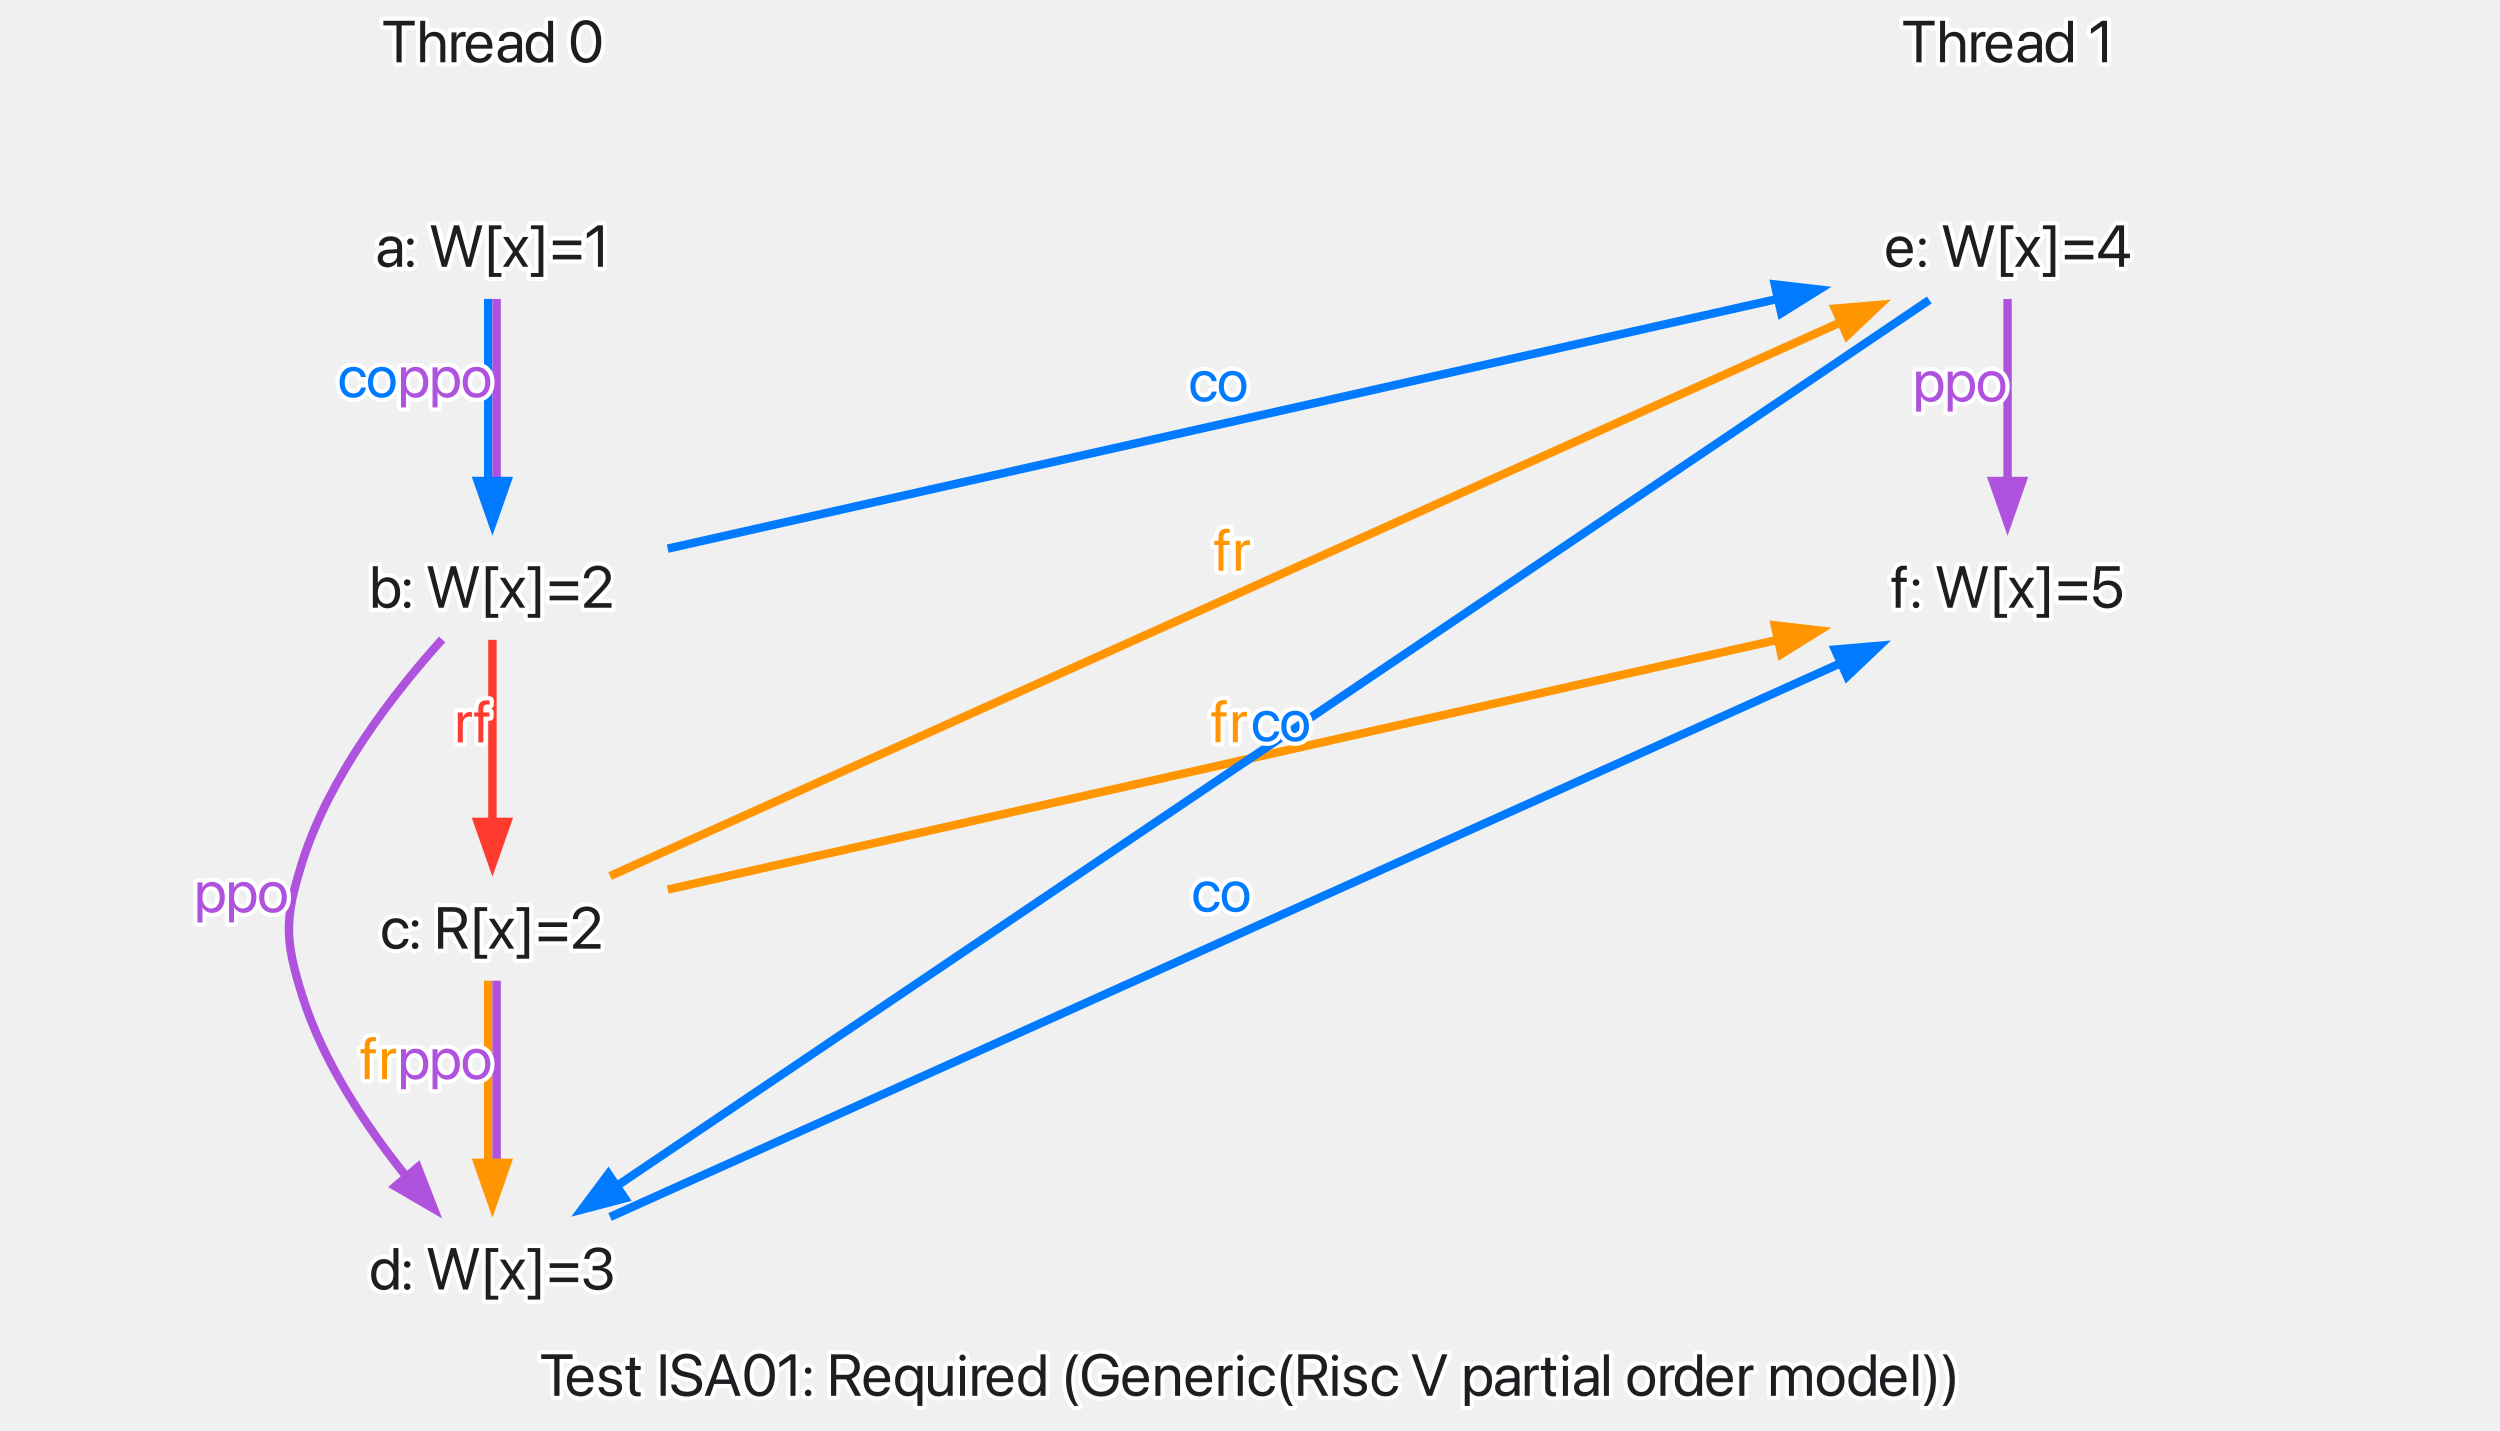
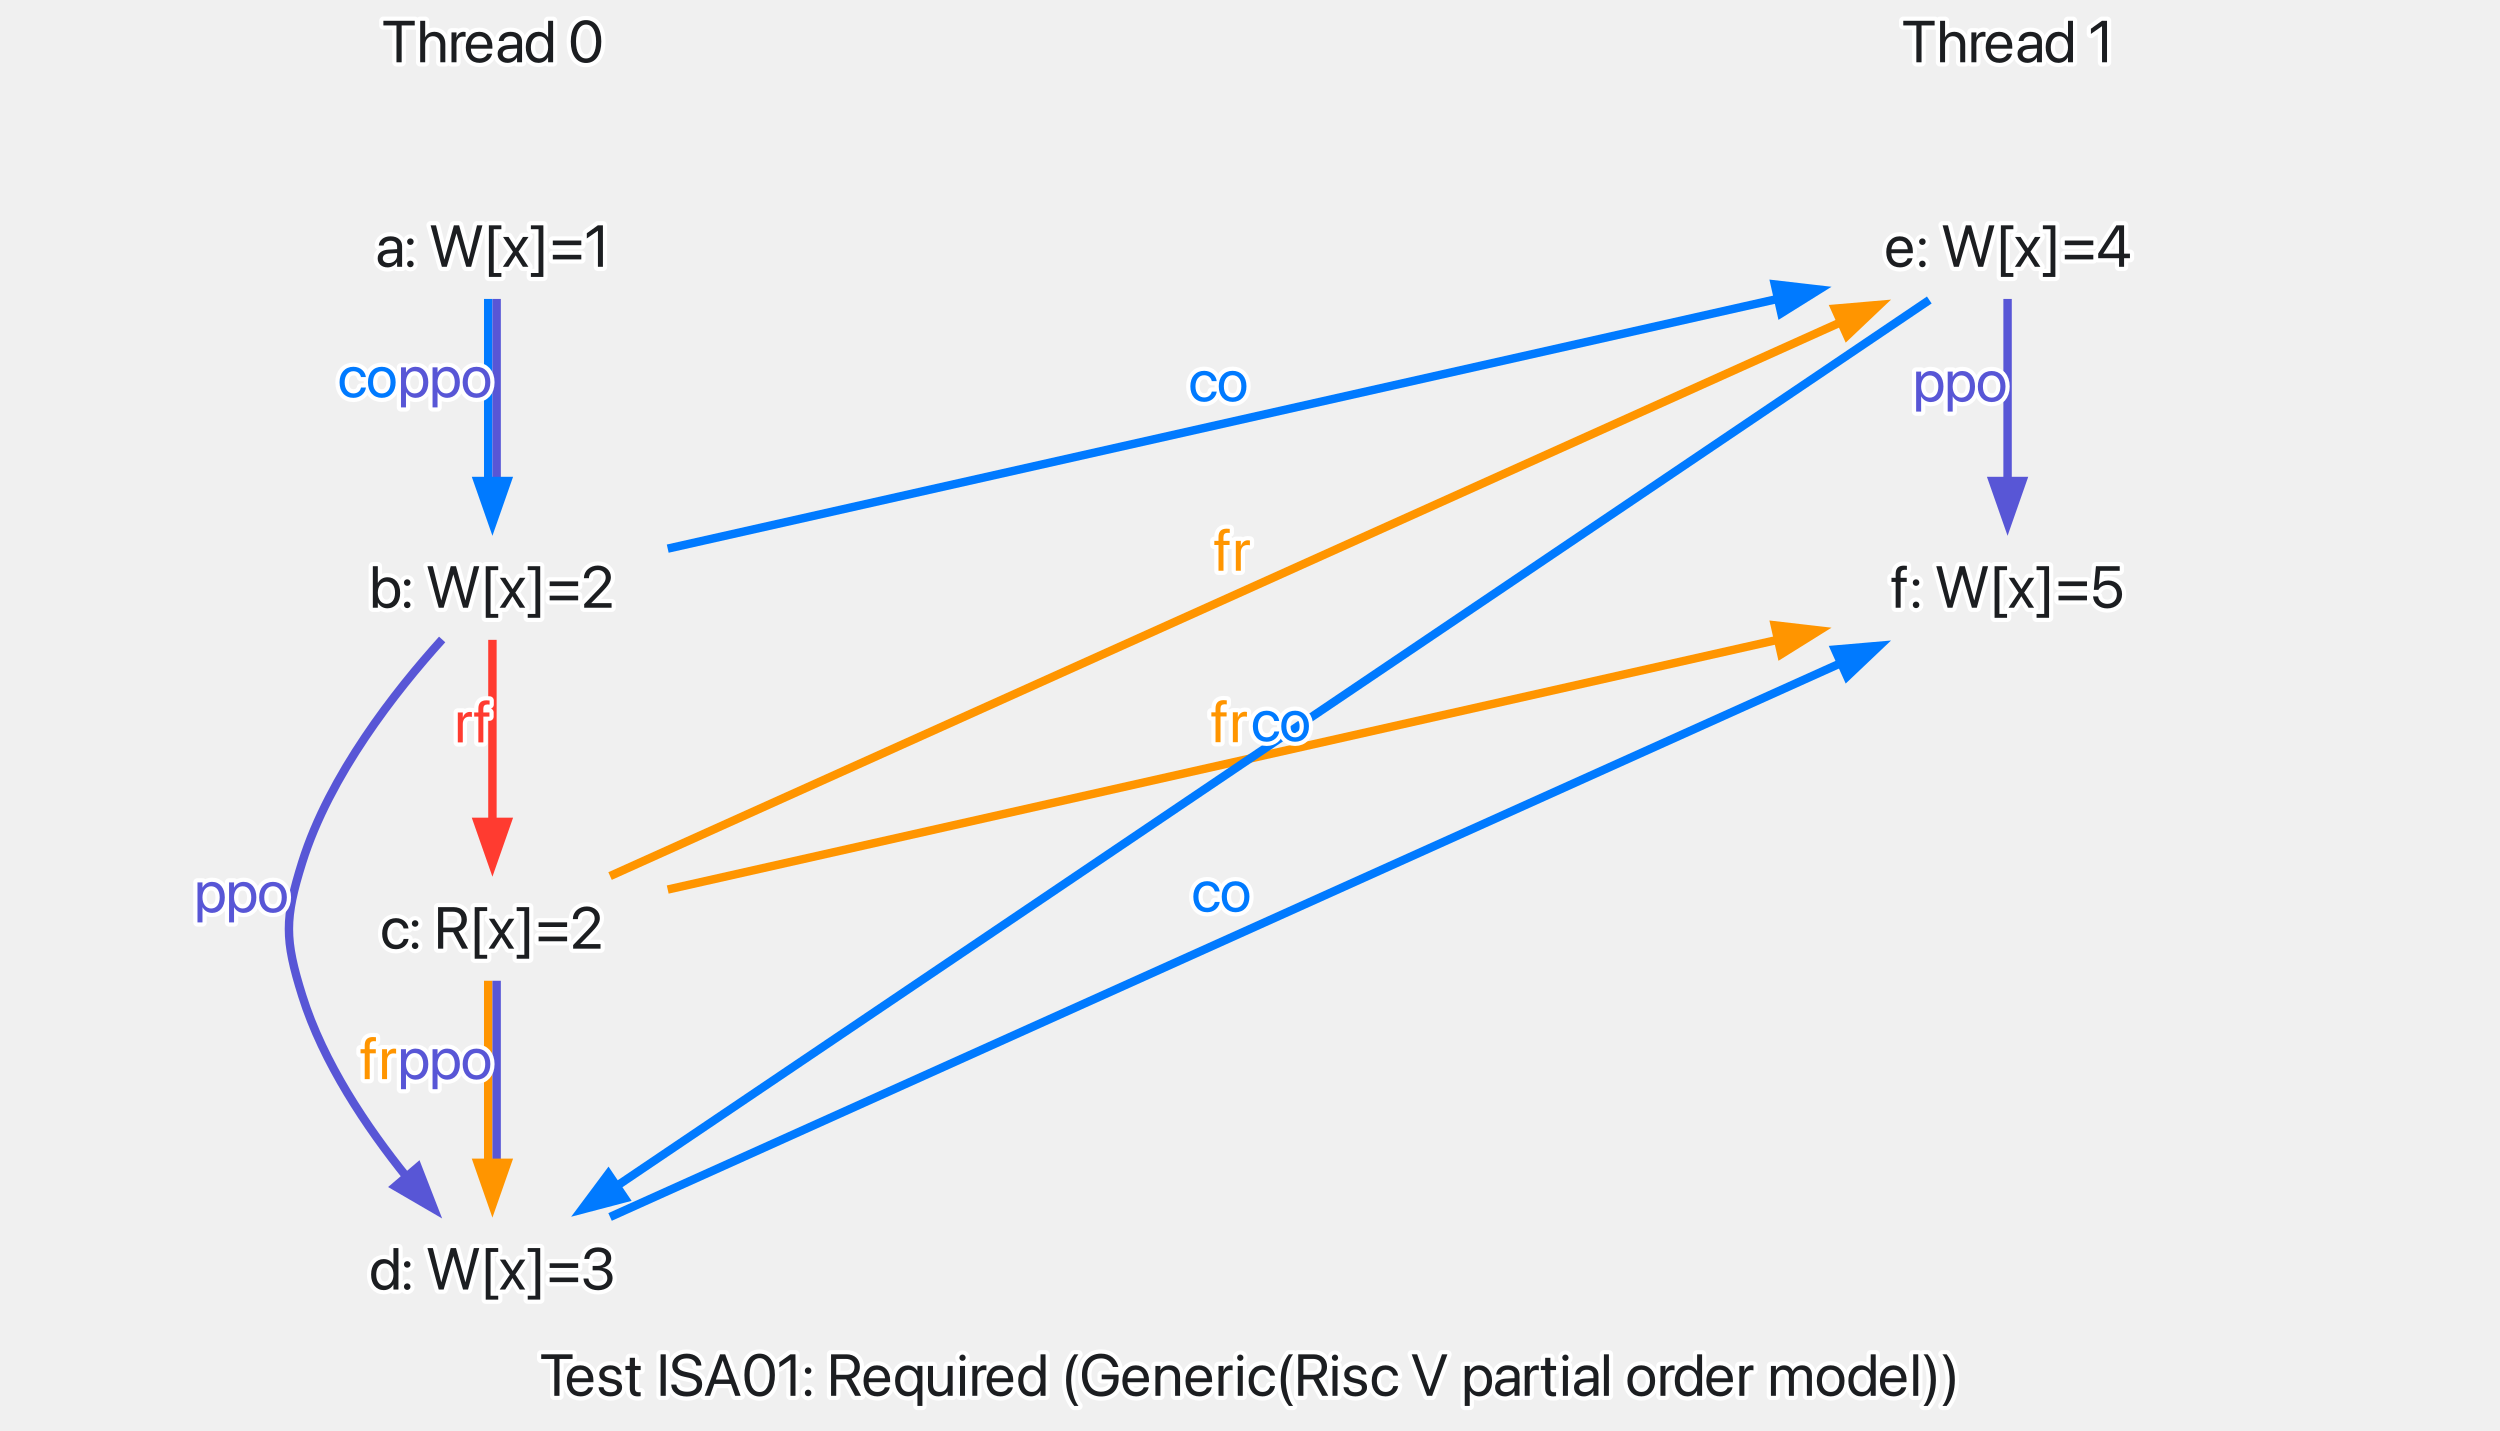
<svg xmlns="http://www.w3.org/2000/svg" xmlns:xlink="http://www.w3.org/1999/xlink" width="594" height="340">
  <defs>
    <path id="c" d="M3.453 0h1.23v-8.758h3.11v-1.105H.343v1.105h3.11Zm0 0" />
    <path id="d" d="M3.7.137c1.55 0 2.714-.93 2.945-2.106l.015-.07H5.488l-.02.062c-.202.61-.84 1.059-1.741 1.059-1.266 0-2.07-.852-2.098-2.316h5.117v-.438c0-2.133-1.18-3.574-3.121-3.574s-3.2 1.512-3.2 3.71v.009C.426-1.293 1.657.137 3.7.137m-.083-6.332c1.04 0 1.805.652 1.922 2.03H1.65c.128-1.323.937-2.03 1.968-2.03m0 0" />
    <path id="e" d="M3.297.137c1.586 0 2.762-.875 2.762-2.121v-.004c0-1.012-.52-1.582-1.957-1.93l-1.13-.273c-.784-.192-1.105-.528-1.105-1.012v-.008c0-.629.531-1.043 1.395-1.043.883 0 1.406.457 1.504 1.149l.007.046h1.133l-.008-.09C5.813-6.335 4.82-7.245 3.262-7.245c-1.54 0-2.614.867-2.614 2.09v.008c0 1.027.653 1.648 1.993 1.968l1.125.274c.808.199 1.074.484 1.074 1v.004c0 .644-.574 1.047-1.54 1.047-.968 0-1.495-.418-1.64-1.13l-.012-.066H.457l.008.063C.609-.718 1.62.137 3.297.137m0 0" />
    <path id="f" d="M3.082.137c.234 0 .488-.028.637-.047v-.965c-.102.008-.239.027-.383.027-.637 0-.969-.21-.969-.972v-4.305H3.72v-.984H2.367v-1.922h-1.23v1.922H.097v.984h1.04v4.313c0 1.359.64 1.949 1.945 1.949m0 0" />
    <path id="h" d="M.957 0h1.23v-9.863H.958Zm0 0" />
    <path id="i" d="M4.184.164c2.257 0 3.644-1.11 3.644-2.86v-.003c0-1.504-.848-2.324-2.871-2.77l-1.094-.238c-1.285-.281-1.879-.79-1.879-1.594v-.008c0-.949.86-1.578 2.18-1.586 1.25 0 2.09.594 2.242 1.602l.012.094h1.23l-.003-.102c-.11-1.613-1.52-2.726-3.446-2.726-2.031 0-3.469 1.132-3.472 2.754v.007c0 1.442.902 2.309 2.828 2.735l1.093.238c1.356.3 1.922.785 1.922 1.652v.008c0 1.02-.894 1.66-2.316 1.66-1.43 0-2.387-.605-2.531-1.597l-.012-.098H.48l.003.098C.61-.883 2.051.164 4.184.164m0 0" />
    <path id="j" d="M.172 0h1.293l.996-2.824h3.973L7.43 0h1.293L5.059-9.863H3.844Zm4.266-8.387h.027L6.063-3.87H2.836Zm0 0" />
    <path id="k" d="M4.238.164c2.27 0 3.63-1.96 3.63-5.094v-.011c0-3.133-1.36-5.086-3.63-5.086S.621-8.074.621-4.941v.011C.621-1.797 1.97.164 4.238.164m0-1.074C2.734-.91 1.86-2.453 1.86-4.93v-.011c0-2.477.875-4.008 2.38-4.008 1.503 0 2.394 1.531 2.394 4.008v.011c0 2.477-.89 4.02-2.395 4.02m0 0" />
    <path id="l" d="M3.316 0h1.188v-9.863H3.3L.676-7.977v1.235L3.289-8.56h.027Zm0 0" />
    <path id="m" d="M1.504-5.195a.774.774 0 0 0 .781-.782.77.77 0 0 0-.781-.777.767.767 0 0 0-.777.777c0 .438.34.782.777.782m0 5.293a.774.774 0 0 0 .781-.782.774.774 0 0 0-.781-.78.77.77 0 0 0-.777.78c0 .438.34.782.777.782m0 0" />
    <path id="n" d="M.957 0h1.23v-3.902h2.36L6.66 0h1.442L5.816-4.094c1.23-.39 1.985-1.449 1.985-2.816v-.016c0-1.777-1.246-2.937-3.145-2.937H.957Zm1.23-4.992V-8.77h2.305c1.266 0 2.035.696 2.035 1.872v.015c0 1.207-.715 1.89-1.98 1.89Zm0 0" />
    <path id="o" d="M5.73 2.395h1.188V-7.11H5.73v1.203h-.027c-.437-.785-1.23-1.328-2.238-1.328C1.66-7.234.425-5.79.425-3.57v.007C.426-1.328 1.649.126 3.438.126c1.02 0 1.84-.5 2.266-1.281h.027ZM3.7-.93c-1.266 0-2.06-1.004-2.06-2.632v-.008c0-1.59.794-2.61 2.06-2.61 1.202 0 2.03 1.032 2.03 2.61v.007C5.73-1.968 4.91-.93 3.7-.93m0 0" />
    <path id="p" d="M3.2.137c1.081 0 1.804-.485 2.187-1.149h.027V0h1.191v-7.11h-1.19v4.184c0 1.211-.731 2.008-1.852 2.008-1.094 0-1.633-.633-1.633-1.789v-4.402H.738v4.613C.738-.875 1.641.137 3.2.137m0 0" />
    <path id="q" d="M1.441-8.312a.744.744 0 0 0 .746-.747.74.74 0 0 0-.746-.746.74.74 0 0 0-.742.746c0 .41.332.746.742.746M.848 0h1.191v-7.11H.848Zm0 0" />
    <path id="r" d="M.773 0h1.188v-4.39c0-1.079.601-1.723 1.527-1.723.285 0 .54.035.633.07v-1.156c-.094-.012-.273-.047-.476-.047-.801 0-1.415.52-1.657 1.34h-.027V-7.11H.773Zm0 0" />
    <path id="s" d="M3.445.137c1.02 0 1.813-.512 2.258-1.34h.027V0h1.188v-9.863H5.73v3.941h-.027c-.445-.82-1.273-1.324-2.277-1.324-1.785 0-3 1.441-3 3.684v.007c0 2.243 1.203 3.692 3.02 3.692M3.68-.918c-1.258 0-2.04-1.004-2.04-2.637v-.007c0-1.622.782-2.633 2.04-2.633 1.195 0 2.054 1.047 2.054 2.633v.007c0 1.594-.851 2.637-2.054 2.637m0 0" />
    <path id="t" d="M3.242 2.395h.996c-.984-1.145-1.73-3.852-1.73-6.133 0-2.285.746-4.985 1.73-6.125h-.996C1.906-8.168 1.301-6.172 1.301-3.738c0 2.433.605 4.441 1.941 6.133m0 0" />
    <path id="u" d="M5.094.164c2.633 0 4.183-1.578 4.183-4.246v-.938H5.266v1.082h2.78v.176c0 1.657-1.202 2.79-2.952 2.79-2.012 0-3.262-1.532-3.262-4.012v-.008c0-2.434 1.23-3.903 3.262-3.903 1.386 0 2.343.72 2.8 1.97l.028.073h1.293L9.18-6.98c-.457-1.743-1.817-3.047-4.086-3.047-2.754 0-4.52 1.953-4.52 5.035v.008C.574-1.84 2.34.164 5.094.164m0 0" />
    <path id="v" d="M.773 0h1.188v-4.184c0-1.21.734-2.011 1.855-2.011 1.094 0 1.633.636 1.633 1.793V0h1.188v-4.613c0-1.621-.903-2.633-2.461-2.633-1.078 0-1.805.484-2.188 1.148h-.027v-1.011H.773Zm0 0" />
    <path id="w" d="M3.719.137c1.605 0 2.777-1.047 2.969-2.399l.003-.05H5.523l-.011.054c-.2.793-.82 1.34-1.793 1.34-1.23 0-2.078-.977-2.078-2.629v-.008c0-1.613.828-2.64 2.066-2.64 1.043 0 1.617.629 1.797 1.34l.012.054H6.68l-.008-.054C6.523-6.07 5.477-7.246 3.707-7.246 1.73-7.246.426-5.812.426-3.57v.007c0 2.262 1.277 3.7 3.293 3.7m0 0" />
    <path id="x" d="M3.809 0h1.214L8.66-9.863H7.371L4.43-1.477h-.028L1.465-9.863H.172Zm0 0" />
    <path id="y" d="M.773 2.395h1.188v-3.586h.027C2.434-.371 3.262.137 4.266.137c1.785 0 3-1.442 3-3.684v-.008c0-2.242-1.203-3.691-3.02-3.691-1.02 0-1.812.512-2.258 1.34h-.027V-7.11H.773ZM4.012-.918c-1.196 0-2.055-1.043-2.055-2.629v-.008c0-1.593.852-2.64 2.055-2.64 1.258 0 2.039 1.008 2.039 2.64v.008c0 1.617-.781 2.629-2.04 2.629m0 0" />
    <path id="z" d="M2.852.137c.949 0 1.804-.512 2.222-1.293h.028V0h1.187v-4.914c0-1.422-1.05-2.332-2.734-2.332-1.676 0-2.692.941-2.797 2.113l-.004.074h1.148l.012-.062c.137-.637.711-1.074 1.629-1.074.988 0 1.559.527 1.559 1.394v.598l-2.04.113C1.43-3.992.485-3.234.485-2.023v.011c0 1.293.954 2.149 2.368 2.149M1.703-2.012v-.011c0-.664.547-1.086 1.496-1.141l1.903-.117v.582c0 1.031-.864 1.804-1.985 1.804-.855 0-1.414-.433-1.414-1.117m0 0" />
    <path id="A" d="M.836 0h1.187v-9.863H.836Zm0 0" />
    <path id="B" d="M3.719.137c1.96 0 3.289-1.422 3.289-3.692v-.015c0-2.27-1.332-3.676-3.297-3.676C1.75-7.246.426-5.832.426-3.57v.015C.426-1.293 1.742.137 3.719.137m.008-1.055c-1.258 0-2.086-.96-2.086-2.637v-.015c0-1.66.836-2.625 2.07-2.625 1.258 0 2.078.957 2.078 2.625v.015c0 1.668-.812 2.637-2.062 2.637m0 0" />
    <path id="C" d="M.773 0h1.188v-4.457c0-.992.684-1.738 1.629-1.738.883 0 1.457.57 1.457 1.43V0h1.187v-4.52c0-.968.664-1.675 1.606-1.675.937 0 1.476.582 1.476 1.558V0h1.192v-4.91c0-1.414-.91-2.336-2.317-2.336-1 0-1.832.512-2.23 1.367h-.027c-.309-.867-1.024-1.367-1.997-1.367-.914 0-1.624.473-1.949 1.176h-.027v-1.04H.773Zm0 0" />
    <path id="D" d="M1.273 2.395c1.332-1.692 1.942-3.7 1.942-6.133 0-2.434-.61-4.43-1.942-6.125h-1c.985 1.14 1.73 3.84 1.73 6.125 0 2.281-.745 4.988-1.73 6.133Zm0 0" />
    <path id="E" d="M.836 0h1.187v-4.148c0-1.211.73-2.047 1.832-2.047 1.11 0 1.766.761 1.766 2.047V0H6.81v-4.355c0-1.723-1.032-2.891-2.543-2.891-1.059 0-1.832.473-2.215 1.27h-.028v-3.887H.836Zm0 0" />
    <path id="F" d="M2.996 0h1.16l2.297-7.902h.027L8.777 0h1.164l2.684-9.863H11.34L9.352-1.766h-.028L7.09-9.863H5.844L3.609-1.766h-.027L1.594-9.863H.309Zm0 0" />
    <path id="G" d="M1.41 2.395h2.965v-.926H2.559V-8.934h1.816v-.93H1.41Zm0 0" />
    <path id="H" d="M.219 0h1.32l1.715-2.707h.027L4.984 0h1.32L3.938-3.602l2.399-3.507H5.012L3.324-4.445h-.027L1.586-7.11H.262L2.64-3.555Zm0 0" />
    <path id="I" d="M3.105 2.395V-9.863H.137v.93h1.82V1.468H.137v.926Zm0 0" />
    <path id="J" d="M.848-5.14h6.77v-1.11H.847Zm0 3.382h6.77v-1.105H.847Zm0 0" />
    <path id="K" d="M4.309.137c1.816 0 3.02-1.45 3.02-3.692v-.007c0-2.243-1.216-3.684-3-3.684-1.005 0-1.833.504-2.278 1.324h-.028v-3.941H.836V0h1.187v-1.203h.028c.445.828 1.238 1.34 2.258 1.34M4.074-.918c-1.203 0-2.058-1.043-2.058-2.637v-.007c0-1.586.863-2.633 2.058-2.633 1.258 0 2.04 1.011 2.04 2.633v.007c0 1.633-.782 2.637-2.04 2.637m0 0" />
    <path id="L" d="M.8 0H7.31v-1.094h-4.82v-.027l2.343-2.406C6.645-5.38 7.145-6.195 7.145-7.273v-.016c0-1.543-1.305-2.738-3.09-2.738-1.84 0-3.317 1.261-3.317 2.972v.04H1.93v-.032c0-1.062.914-1.91 2.144-1.91 1.074 0 1.832.727 1.84 1.73v.016c0 .82-.309 1.352-1.64 2.738L.8-.848Zm0 0" />
    <path id="M" d="M1.156 0h1.188v-6.125h1.449v-.984H2.332v-.868c0-.707.328-1.039.984-1.039.184 0 .368.004.512.028v-.965A5 5 0 0 0 3.105-10c-1.312 0-1.949.648-1.949 2.016v.875H.164v.984h.992Zm0 0" />
    <path id="N" d="M4.121.164c1.977 0 3.426-1.219 3.426-2.863v-.016c0-1.402-.977-2.297-2.414-2.418v-.027c1.23-.262 2.094-1.094 2.094-2.313v-.011c0-1.5-1.239-2.543-3.118-2.543-1.847 0-3.117 1.07-3.273 2.68l-.008.066h1.184l.004-.067c.105-1 .93-1.613 2.093-1.613 1.204 0 1.88.594 1.88 1.625v.016c0 .984-.821 1.707-1.997 1.707H2.81v1.039h1.238c1.383 0 2.25.676 2.25 1.886v.016c0 1.043-.883 1.77-2.176 1.77-1.312 0-2.2-.672-2.3-1.641l-.008-.07H.629l.008.082C.766-.973 2.086.164 4.12.164m0 0" />
    <path id="O" d="M5.488 0H6.68v-2.05h1.394v-1.083H6.68v-6.73H4.86L.534-3.164v1.113h4.953ZM1.75-3.133v-.027l3.7-5.652h.038v5.68Zm0 0" />
    <path id="P" d="M4.191.164C6.242.164 7.7-1.219 7.703-3.19v-.016c0-1.895-1.367-3.266-3.258-3.266-.957 0-1.777.356-2.242 1.016h-.027l.332-3.313h4.637v-1.093H1.496L.992-4.238h1.086c.129-.227.29-.418.465-.582.437-.395 1.012-.594 1.684-.594 1.304 0 2.242.93 2.246 2.226v.016c0 1.324-.93 2.254-2.27 2.254-1.18 0-2.055-.742-2.18-1.723l-.007-.054H.809l.003.078C.958-1.012 2.306.164 4.193.164m0 0" />
  </defs>
  <path fill="none" stroke="#007AFF" stroke-miterlimit="10" stroke-width="2" d="M116 71.027v43.633" />
-   <path fill="none" stroke="#AF52DE" stroke-miterlimit="10" stroke-width="2" d="M118 71.027v43.633" />
+   <path fill="none" stroke="#5856D6" stroke-miterlimit="10" stroke-width="2" d="M118 71.027v43.633" />
  <path fill="#007AFF" stroke="#007AFF" stroke-miterlimit="10" stroke-width="2" d="m120.5 114.281-3.5 10-3.5-10Zm0 0" />
  <path fill="none" stroke="#FF3B30" stroke-miterlimit="10" stroke-width="2" d="M117 152.027v43.633" />
  <path fill="#FF3B30" stroke="#FF3B30" stroke-miterlimit="10" stroke-width="2" d="m120.5 195.281-3.5 10-3.5-10Zm0 0" />
-   <path fill="none" stroke="#AF52DE" stroke-miterlimit="10" stroke-width="2" d="M105.055 151.938c-11.063 12.238-26.758 32.199-33.254 52.96-4.2 13.426-4.2 18.227 0 31.653 4.972 15.898 15.34 31.324 24.89 43.172" />
-   <path fill="#AF52DE" stroke="#AF52DE" stroke-miterlimit="10" stroke-width="2" d="m99.254 277.336 3.836 9.875-9.16-5.328Zm0 0" />
+   <path fill="none" stroke="#5856D6" stroke-miterlimit="10" stroke-width="2" d="M105.055 151.938c-11.063 12.238-26.758 32.199-33.254 52.96-4.2 13.426-4.2 18.227 0 31.653 4.972 15.898 15.34 31.324 24.89 43.172" />
+   <path fill="#5856D6" stroke="#5856D6" stroke-miterlimit="10" stroke-width="2" d="m99.254 277.336 3.836 9.875-9.16-5.328Zm0 0" />
  <path fill="none" stroke="#007AFF" stroke-miterlimit="10" stroke-width="2" d="M158.648 130.355C223.95 115.66 350.422 87.203 422.754 70.93" />
  <path fill="#007AFF" stroke="#007AFF" stroke-miterlimit="10" stroke-width="2" d="m421.695 67.582 10.524 1.219-8.989 5.61Zm0 0" />
  <path fill="none" stroke="#FF9500" stroke-miterlimit="10" stroke-width="2" d="M116 233.027v43.633" />
-   <path fill="none" stroke="#AF52DE" stroke-miterlimit="10" stroke-width="2" d="M118 233.027v43.633" />
+   <path fill="none" stroke="#5856D6" stroke-miterlimit="10" stroke-width="2" d="M118 233.027v43.633" />
  <path fill="#FF9500" stroke="#FF9500" stroke-miterlimit="10" stroke-width="2" d="m120.5 276.281-3.5 10-3.5-10Zm0 0" />
  <path fill="none" stroke="#FF9500" stroke-miterlimit="10" stroke-width="2" d="m144.95 208.148 292.488-131.62" />
  <path fill="#FF9500" stroke="#FF9500" stroke-miterlimit="10" stroke-width="2" d="m436 73.336 10.555-.91-7.684 7.293Zm0 0" />
  <path fill="none" stroke="#FF9500" stroke-miterlimit="10" stroke-width="2" d="M158.648 211.355c65.301-14.695 191.774-43.152 264.106-59.425" />
  <path fill="#FF9500" stroke="#FF9500" stroke-miterlimit="10" stroke-width="2" d="m421.695 148.582 10.524 1.219-8.989 5.61Zm0 0" />
  <path fill="none" stroke="#007AFF" stroke-miterlimit="10" stroke-width="2" d="m144.95 289.148 292.488-131.62" />
  <path fill="#007AFF" stroke="#007AFF" stroke-miterlimit="10" stroke-width="2" d="m436 154.336 10.555-.91-7.684 7.293Zm0 0" />
  <path fill="none" stroke="#007AFF" stroke-miterlimit="10" stroke-width="2" d="M458.402 71.277C399.637 110.945 217.598 233.82 146.18 282.031" />
  <path fill="#007AFF" stroke="#007AFF" stroke-miterlimit="10" stroke-width="2" d="m148.457 284.715-10.246 2.691 6.332-8.496Zm0 0" />
-   <path fill="none" stroke="#AF52DE" stroke-miterlimit="10" stroke-width="2" d="M477 71.027v43.633" />
-   <path fill="#AF52DE" stroke="#AF52DE" stroke-miterlimit="10" stroke-width="2" d="m480.5 114.281-3.5 10-3.5-10Zm0 0" />
+   <path fill="none" stroke="#5856D6" stroke-miterlimit="10" stroke-width="2" d="M477 71.027v43.633" />
+   <path fill="#5856D6" stroke="#5856D6" stroke-miterlimit="10" stroke-width="2" d="m480.5 114.281-3.5 10-3.5-10Zm0 0" />
  <g fill="none" stroke="#FFF" stroke-linecap="round" stroke-linejoin="round" stroke-width="2">
    <use xlink:href="#c" x="128.25" y="331.648" />
    <use xlink:href="#d" x="134.25" y="331.648" />
    <use xlink:href="#e" x="141.75" y="331.648" />
    <use xlink:href="#f" x="148.5" y="331.648" />
    <use xlink:href="#g" x="153" y="331.648" />
    <use xlink:href="#h" x="156" y="331.648" />
    <use xlink:href="#i" x="159" y="331.648" />
    <use xlink:href="#j" x="167.25" y="331.648" />
    <use xlink:href="#k" x="176.25" y="331.648" />
    <use xlink:href="#l" x="184.5" y="331.648" />
    <use xlink:href="#m" x="190.5" y="331.648" />
    <use xlink:href="#g" x="193.5" y="331.648" />
    <use xlink:href="#n" x="196.5" y="331.648" />
    <use xlink:href="#d" x="204.75" y="331.648" />
    <use xlink:href="#o" x="212.25" y="331.648" />
    <use xlink:href="#p" x="219.75" y="331.648" />
    <use xlink:href="#q" x="227.25" y="331.648" />
    <use xlink:href="#r" x="230.25" y="331.648" />
    <use xlink:href="#d" x="234" y="331.648" />
    <use xlink:href="#s" x="241.5" y="331.648" />
    <use xlink:href="#g" x="249" y="331.648" />
    <use xlink:href="#t" x="252" y="331.648" />
    <use xlink:href="#u" x="256.5" y="331.648" />
    <use xlink:href="#d" x="266.25" y="331.648" />
    <use xlink:href="#v" x="273.75" y="331.648" />
    <use xlink:href="#d" x="281.25" y="331.648" />
    <use xlink:href="#r" x="288.75" y="331.648" />
    <use xlink:href="#q" x="293.25" y="331.648" />
    <use xlink:href="#w" x="296.25" y="331.648" />
    <use xlink:href="#t" x="303" y="331.648" />
    <use xlink:href="#n" x="307.5" y="331.648" />
    <use xlink:href="#q" x="315.75" y="331.648" />
    <use xlink:href="#e" x="318.75" y="331.648" />
    <use xlink:href="#w" x="325.5" y="331.648" />
    <use xlink:href="#g" x="332.25" y="331.648" />
    <use xlink:href="#x" x="335.25" y="331.648" />
    <use xlink:href="#g" x="344.25" y="331.648" />
    <use xlink:href="#y" x="347.25" y="331.648" />
    <use xlink:href="#z" x="354.75" y="331.648" />
    <use xlink:href="#r" x="361.5" y="331.648" />
    <use xlink:href="#f" x="366" y="331.648" />
    <use xlink:href="#q" x="370.5" y="331.648" />
    <use xlink:href="#z" x="373.5" y="331.648" />
    <use xlink:href="#A" x="380.25" y="331.648" />
    <use xlink:href="#g" x="383.25" y="331.648" />
    <use xlink:href="#B" x="386.25" y="331.648" />
    <use xlink:href="#r" x="393.75" y="331.648" />
    <use xlink:href="#s" x="397.5" y="331.648" />
    <use xlink:href="#d" x="405" y="331.648" />
    <use xlink:href="#r" x="412.5" y="331.648" />
    <use xlink:href="#g" x="417" y="331.648" />
    <use xlink:href="#C" x="420" y="331.648" />
    <use xlink:href="#B" x="431.25" y="331.648" />
    <use xlink:href="#s" x="438.75" y="331.648" />
    <use xlink:href="#d" x="446.25" y="331.648" />
    <use xlink:href="#A" x="453.75" y="331.648" />
    <use xlink:href="#D" x="456.75" y="331.648" />
    <use xlink:href="#D" x="461.25" y="331.648" />
  </g>
  <g fill="#1C1E21">
    <use xlink:href="#c" x="128.25" y="331.648" />
    <use xlink:href="#d" x="134.25" y="331.648" />
    <use xlink:href="#e" x="141.75" y="331.648" />
    <use xlink:href="#f" x="148.5" y="331.648" />
    <use xlink:href="#g" x="153" y="331.648" />
    <use xlink:href="#h" x="156" y="331.648" />
    <use xlink:href="#i" x="159" y="331.648" />
    <use xlink:href="#j" x="167.25" y="331.648" />
    <use xlink:href="#k" x="176.25" y="331.648" />
    <use xlink:href="#l" x="184.5" y="331.648" />
    <use xlink:href="#m" x="190.5" y="331.648" />
    <use xlink:href="#g" x="193.5" y="331.648" />
    <use xlink:href="#n" x="196.5" y="331.648" />
    <use xlink:href="#d" x="204.75" y="331.648" />
    <use xlink:href="#o" x="212.25" y="331.648" />
    <use xlink:href="#p" x="219.75" y="331.648" />
    <use xlink:href="#q" x="227.25" y="331.648" />
    <use xlink:href="#r" x="230.25" y="331.648" />
    <use xlink:href="#d" x="234" y="331.648" />
    <use xlink:href="#s" x="241.5" y="331.648" />
    <use xlink:href="#g" x="249" y="331.648" />
    <use xlink:href="#t" x="252" y="331.648" />
    <use xlink:href="#u" x="256.5" y="331.648" />
    <use xlink:href="#d" x="266.25" y="331.648" />
    <use xlink:href="#v" x="273.75" y="331.648" />
    <use xlink:href="#d" x="281.25" y="331.648" />
    <use xlink:href="#r" x="288.75" y="331.648" />
    <use xlink:href="#q" x="293.25" y="331.648" />
    <use xlink:href="#w" x="296.25" y="331.648" />
    <use xlink:href="#t" x="303" y="331.648" />
    <use xlink:href="#n" x="307.5" y="331.648" />
    <use xlink:href="#q" x="315.75" y="331.648" />
    <use xlink:href="#e" x="318.75" y="331.648" />
    <use xlink:href="#w" x="325.5" y="331.648" />
    <use xlink:href="#g" x="332.25" y="331.648" />
    <use xlink:href="#x" x="335.25" y="331.648" />
    <use xlink:href="#g" x="344.25" y="331.648" />
    <use xlink:href="#y" x="347.25" y="331.648" />
    <use xlink:href="#z" x="354.75" y="331.648" />
    <use xlink:href="#r" x="361.5" y="331.648" />
    <use xlink:href="#f" x="366" y="331.648" />
    <use xlink:href="#q" x="370.5" y="331.648" />
    <use xlink:href="#z" x="373.5" y="331.648" />
    <use xlink:href="#A" x="380.25" y="331.648" />
    <use xlink:href="#g" x="383.25" y="331.648" />
    <use xlink:href="#B" x="386.25" y="331.648" />
    <use xlink:href="#r" x="393.75" y="331.648" />
    <use xlink:href="#s" x="397.5" y="331.648" />
    <use xlink:href="#d" x="405" y="331.648" />
    <use xlink:href="#r" x="412.5" y="331.648" />
    <use xlink:href="#g" x="417" y="331.648" />
    <use xlink:href="#C" x="420" y="331.648" />
    <use xlink:href="#B" x="431.25" y="331.648" />
    <use xlink:href="#s" x="438.75" y="331.648" />
    <use xlink:href="#d" x="446.25" y="331.648" />
    <use xlink:href="#A" x="453.75" y="331.648" />
    <use xlink:href="#D" x="456.75" y="331.648" />
    <use xlink:href="#D" x="461.25" y="331.648" />
  </g>
  <g fill="none" stroke="#FFF" stroke-linecap="round" stroke-linejoin="round" stroke-width="2">
    <use xlink:href="#c" x="90.75" y="14.801" />
    <use xlink:href="#E" x="99" y="14.801" />
    <use xlink:href="#r" x="106.5" y="14.801" />
    <use xlink:href="#d" x="110.25" y="14.801" />
    <use xlink:href="#z" x="117.75" y="14.801" />
    <use xlink:href="#s" x="124.5" y="14.801" />
    <use xlink:href="#g" x="132" y="14.801" />
    <use xlink:href="#k" x="135" y="14.801" />
  </g>
  <g fill="#1C1E21">
    <use xlink:href="#c" x="90.75" y="14.801" />
    <use xlink:href="#E" x="99" y="14.801" />
    <use xlink:href="#r" x="106.5" y="14.801" />
    <use xlink:href="#d" x="110.25" y="14.801" />
    <use xlink:href="#z" x="117.75" y="14.801" />
    <use xlink:href="#s" x="124.5" y="14.801" />
    <use xlink:href="#g" x="132" y="14.801" />
    <use xlink:href="#k" x="135" y="14.801" />
  </g>
  <g fill="none" stroke="#FFF" stroke-linecap="round" stroke-linejoin="round" stroke-width="2">
    <use xlink:href="#z" x="89.25" y="63.398" />
    <use xlink:href="#m" x="96" y="63.398" />
    <use xlink:href="#g" x="99" y="63.398" />
    <use xlink:href="#F" x="102" y="63.398" />
    <use xlink:href="#G" x="114.75" y="63.398" />
    <use xlink:href="#H" x="119.25" y="63.398" />
    <use xlink:href="#I" x="126" y="63.398" />
    <use xlink:href="#J" x="130.5" y="63.398" />
    <use xlink:href="#l" x="138.75" y="63.398" />
  </g>
  <g fill="#1C1E21">
    <use xlink:href="#z" x="89.25" y="63.398" />
    <use xlink:href="#m" x="96" y="63.398" />
    <use xlink:href="#g" x="99" y="63.398" />
    <use xlink:href="#F" x="102" y="63.398" />
    <use xlink:href="#G" x="114.75" y="63.398" />
    <use xlink:href="#H" x="119.25" y="63.398" />
    <use xlink:href="#I" x="126" y="63.398" />
    <use xlink:href="#J" x="130.5" y="63.398" />
    <use xlink:href="#l" x="138.75" y="63.398" />
  </g>
  <g fill="none" stroke="#FFF" stroke-linecap="round" stroke-linejoin="round" stroke-width="2">
    <use xlink:href="#K" x="87.75" y="144.398" />
    <use xlink:href="#m" x="95.25" y="144.398" />
    <use xlink:href="#g" x="98.25" y="144.398" />
    <use xlink:href="#F" x="101.25" y="144.398" />
    <use xlink:href="#G" x="114" y="144.398" />
    <use xlink:href="#H" x="118.5" y="144.398" />
    <use xlink:href="#I" x="125.25" y="144.398" />
    <use xlink:href="#J" x="129.75" y="144.398" />
    <use xlink:href="#L" x="138" y="144.398" />
  </g>
  <g fill="#1C1E21">
    <use xlink:href="#K" x="87.75" y="144.398" />
    <use xlink:href="#m" x="95.25" y="144.398" />
    <use xlink:href="#g" x="98.25" y="144.398" />
    <use xlink:href="#F" x="101.25" y="144.398" />
    <use xlink:href="#G" x="114" y="144.398" />
    <use xlink:href="#H" x="118.5" y="144.398" />
    <use xlink:href="#I" x="125.25" y="144.398" />
    <use xlink:href="#J" x="129.75" y="144.398" />
    <use xlink:href="#L" x="138" y="144.398" />
  </g>
  <g fill="none" stroke="#FFF" stroke-linecap="round" stroke-linejoin="round" stroke-width="2">
    <use xlink:href="#w" x="80.25" y="94.395" />
    <use xlink:href="#B" x="87" y="94.395" />
  </g>
  <g fill="#007AFF">
    <use xlink:href="#w" x="80.25" y="94.395" />
    <use xlink:href="#B" x="87" y="94.395" />
  </g>
  <g fill="none" stroke="#FFF" stroke-linecap="round" stroke-linejoin="round" stroke-width="2">
    <use xlink:href="#y" x="94.5" y="94.395" />
    <use xlink:href="#y" x="102" y="94.395" />
    <use xlink:href="#B" x="109.5" y="94.395" />
  </g>
-   <g fill="#AF52DE">
+   <g fill="#5856D6">
    <use xlink:href="#y" x="94.5" y="94.395" />
    <use xlink:href="#y" x="102" y="94.395" />
    <use xlink:href="#B" x="109.5" y="94.395" />
  </g>
  <g fill="none" stroke="#FFF" stroke-linecap="round" stroke-linejoin="round" stroke-width="2">
    <use xlink:href="#w" x="90.375" y="225.398" />
    <use xlink:href="#m" x="97.125" y="225.398" />
    <use xlink:href="#g" x="100.125" y="225.398" />
    <use xlink:href="#n" x="103.125" y="225.398" />
    <use xlink:href="#G" x="111.375" y="225.398" />
    <use xlink:href="#H" x="115.875" y="225.398" />
    <use xlink:href="#I" x="122.625" y="225.398" />
    <use xlink:href="#J" x="127.125" y="225.398" />
    <use xlink:href="#L" x="135.375" y="225.398" />
  </g>
  <g fill="#1C1E21">
    <use xlink:href="#w" x="90.375" y="225.398" />
    <use xlink:href="#m" x="97.125" y="225.398" />
    <use xlink:href="#g" x="100.125" y="225.398" />
    <use xlink:href="#n" x="103.125" y="225.398" />
    <use xlink:href="#G" x="111.375" y="225.398" />
    <use xlink:href="#H" x="115.875" y="225.398" />
    <use xlink:href="#I" x="122.625" y="225.398" />
    <use xlink:href="#J" x="127.125" y="225.398" />
    <use xlink:href="#L" x="135.375" y="225.398" />
  </g>
  <g fill="none" stroke="#FFF" stroke-linecap="round" stroke-linejoin="round" stroke-width="2">
    <use xlink:href="#r" x="108" y="176.395" />
    <use xlink:href="#M" x="112.5" y="176.395" />
  </g>
  <g fill="#FF3B30">
    <use xlink:href="#r" x="108" y="176.395" />
    <use xlink:href="#M" x="112.5" y="176.395" />
  </g>
  <g fill="none" stroke="#FFF" stroke-linecap="round" stroke-linejoin="round" stroke-width="2">
    <use xlink:href="#s" x="87.75" y="306.398" />
    <use xlink:href="#m" x="95.25" y="306.398" />
    <use xlink:href="#g" x="98.25" y="306.398" />
    <use xlink:href="#F" x="101.25" y="306.398" />
    <use xlink:href="#G" x="114" y="306.398" />
    <use xlink:href="#H" x="118.5" y="306.398" />
    <use xlink:href="#I" x="125.25" y="306.398" />
    <use xlink:href="#J" x="129.75" y="306.398" />
    <use xlink:href="#N" x="138" y="306.398" />
  </g>
  <g fill="#1C1E21">
    <use xlink:href="#s" x="87.75" y="306.398" />
    <use xlink:href="#m" x="95.25" y="306.398" />
    <use xlink:href="#g" x="98.25" y="306.398" />
    <use xlink:href="#F" x="101.25" y="306.398" />
    <use xlink:href="#G" x="114" y="306.398" />
    <use xlink:href="#H" x="118.5" y="306.398" />
    <use xlink:href="#I" x="125.25" y="306.398" />
    <use xlink:href="#J" x="129.75" y="306.398" />
    <use xlink:href="#N" x="138" y="306.398" />
  </g>
  <g fill="none" stroke="#FFF" stroke-linecap="round" stroke-linejoin="round" stroke-width="2">
    <use xlink:href="#y" x="46.148" y="216.773" />
    <use xlink:href="#y" x="53.648" y="216.773" />
    <use xlink:href="#B" x="61.148" y="216.773" />
  </g>
-   <g fill="#AF52DE">
+   <g fill="#5856D6">
    <use xlink:href="#y" x="46.148" y="216.773" />
    <use xlink:href="#y" x="53.648" y="216.773" />
    <use xlink:href="#B" x="61.148" y="216.773" />
  </g>
  <g fill="none" stroke="#FFF" stroke-linecap="round" stroke-linejoin="round" stroke-width="2">
    <use xlink:href="#d" x="447.75" y="63.398" />
    <use xlink:href="#m" x="455.25" y="63.398" />
    <use xlink:href="#g" x="458.25" y="63.398" />
    <use xlink:href="#F" x="461.25" y="63.398" />
    <use xlink:href="#G" x="474" y="63.398" />
    <use xlink:href="#H" x="478.5" y="63.398" />
    <use xlink:href="#I" x="485.25" y="63.398" />
    <use xlink:href="#J" x="489.75" y="63.398" />
    <use xlink:href="#O" x="498" y="63.398" />
  </g>
  <g fill="#1C1E21">
    <use xlink:href="#d" x="447.75" y="63.398" />
    <use xlink:href="#m" x="455.25" y="63.398" />
    <use xlink:href="#g" x="458.25" y="63.398" />
    <use xlink:href="#F" x="461.25" y="63.398" />
    <use xlink:href="#G" x="474" y="63.398" />
    <use xlink:href="#H" x="478.5" y="63.398" />
    <use xlink:href="#I" x="485.25" y="63.398" />
    <use xlink:href="#J" x="489.75" y="63.398" />
    <use xlink:href="#O" x="498" y="63.398" />
  </g>
  <g fill="none" stroke="#FFF" stroke-linecap="round" stroke-linejoin="round" stroke-width="2">
    <use xlink:href="#w" x="282.402" y="95.352" />
    <use xlink:href="#B" x="289.152" y="95.352" />
  </g>
  <g fill="#007AFF">
    <use xlink:href="#w" x="282.402" y="95.352" />
    <use xlink:href="#B" x="289.152" y="95.352" />
  </g>
  <g fill="none" stroke="#FFF" stroke-linecap="round" stroke-linejoin="round" stroke-width="2">
    <use xlink:href="#M" x="85.5" y="256.395" />
    <use xlink:href="#r" x="90" y="256.395" />
  </g>
  <g fill="#FF9500">
    <use xlink:href="#M" x="85.5" y="256.395" />
    <use xlink:href="#r" x="90" y="256.395" />
  </g>
  <g fill="none" stroke="#FFF" stroke-linecap="round" stroke-linejoin="round" stroke-width="2">
    <use xlink:href="#y" x="94.5" y="256.395" />
    <use xlink:href="#y" x="102" y="256.395" />
    <use xlink:href="#B" x="109.5" y="256.395" />
  </g>
-   <g fill="#AF52DE">
+   <g fill="#5856D6">
    <use xlink:href="#y" x="94.5" y="256.395" />
    <use xlink:href="#y" x="102" y="256.395" />
    <use xlink:href="#B" x="109.5" y="256.395" />
  </g>
  <g fill="none" stroke="#FFF" stroke-linecap="round" stroke-linejoin="round" stroke-width="2">
    <use xlink:href="#M" x="288.359" y="135.613" />
    <use xlink:href="#r" x="292.859" y="135.613" />
  </g>
  <g fill="#FF9500">
    <use xlink:href="#M" x="288.359" y="135.613" />
    <use xlink:href="#r" x="292.859" y="135.613" />
  </g>
  <g fill="none" stroke="#FFF" stroke-linecap="round" stroke-linejoin="round" stroke-width="2">
    <use xlink:href="#M" x="449.25" y="144.398" />
    <use xlink:href="#m" x="453.75" y="144.398" />
    <use xlink:href="#g" x="456.75" y="144.398" />
    <use xlink:href="#F" x="459.75" y="144.398" />
    <use xlink:href="#G" x="472.5" y="144.398" />
    <use xlink:href="#H" x="477" y="144.398" />
    <use xlink:href="#I" x="483.75" y="144.398" />
    <use xlink:href="#J" x="488.25" y="144.398" />
    <use xlink:href="#P" x="496.5" y="144.398" />
  </g>
  <g fill="#1C1E21">
    <use xlink:href="#M" x="449.25" y="144.398" />
    <use xlink:href="#m" x="453.75" y="144.398" />
    <use xlink:href="#g" x="456.75" y="144.398" />
    <use xlink:href="#F" x="459.75" y="144.398" />
    <use xlink:href="#G" x="472.5" y="144.398" />
    <use xlink:href="#H" x="477" y="144.398" />
    <use xlink:href="#I" x="483.75" y="144.398" />
    <use xlink:href="#J" x="488.25" y="144.398" />
    <use xlink:href="#P" x="496.5" y="144.398" />
  </g>
  <g fill="none" stroke="#FFF" stroke-linecap="round" stroke-linejoin="round" stroke-width="2">
    <use xlink:href="#M" x="287.652" y="176.352" />
    <use xlink:href="#r" x="292.152" y="176.352" />
  </g>
  <g fill="#FF9500">
    <use xlink:href="#M" x="287.652" y="176.352" />
    <use xlink:href="#r" x="292.152" y="176.352" />
  </g>
  <g fill="none" stroke="#FFF" stroke-linecap="round" stroke-linejoin="round" stroke-width="2">
    <use xlink:href="#w" x="283.109" y="216.613" />
    <use xlink:href="#B" x="289.859" y="216.613" />
  </g>
  <g fill="#007AFF">
    <use xlink:href="#w" x="283.109" y="216.613" />
    <use xlink:href="#B" x="289.859" y="216.613" />
  </g>
  <g fill="none" stroke="#FFF" stroke-linecap="round" stroke-linejoin="round" stroke-width="2">
    <use xlink:href="#c" x="451.875" y="14.801" />
    <use xlink:href="#E" x="460.125" y="14.801" />
    <use xlink:href="#r" x="467.625" y="14.801" />
    <use xlink:href="#d" x="471.375" y="14.801" />
    <use xlink:href="#z" x="478.875" y="14.801" />
    <use xlink:href="#s" x="485.625" y="14.801" />
    <use xlink:href="#g" x="493.125" y="14.801" />
    <use xlink:href="#l" x="496.125" y="14.801" />
  </g>
  <g fill="#1C1E21">
    <use xlink:href="#c" x="451.875" y="14.801" />
    <use xlink:href="#E" x="460.125" y="14.801" />
    <use xlink:href="#r" x="467.625" y="14.801" />
    <use xlink:href="#d" x="471.375" y="14.801" />
    <use xlink:href="#z" x="478.875" y="14.801" />
    <use xlink:href="#s" x="485.625" y="14.801" />
    <use xlink:href="#g" x="493.125" y="14.801" />
    <use xlink:href="#l" x="496.125" y="14.801" />
  </g>
  <g fill="none" stroke="#FFF" stroke-linecap="round" stroke-linejoin="round" stroke-width="2">
    <use xlink:href="#w" x="297.25" y="176.105" />
    <use xlink:href="#B" x="304" y="176.105" />
  </g>
  <g fill="#007AFF">
    <use xlink:href="#w" x="297.25" y="176.105" />
    <use xlink:href="#B" x="304" y="176.105" />
  </g>
  <g fill="none" stroke="#FFF" stroke-linecap="round" stroke-linejoin="round" stroke-width="2">
    <use xlink:href="#y" x="454.5" y="95.395" />
    <use xlink:href="#y" x="462" y="95.395" />
    <use xlink:href="#B" x="469.5" y="95.395" />
  </g>
-   <g fill="#AF52DE">
+   <g fill="#5856D6">
    <use xlink:href="#y" x="454.5" y="95.395" />
    <use xlink:href="#y" x="462" y="95.395" />
    <use xlink:href="#B" x="469.5" y="95.395" />
  </g>
</svg>
